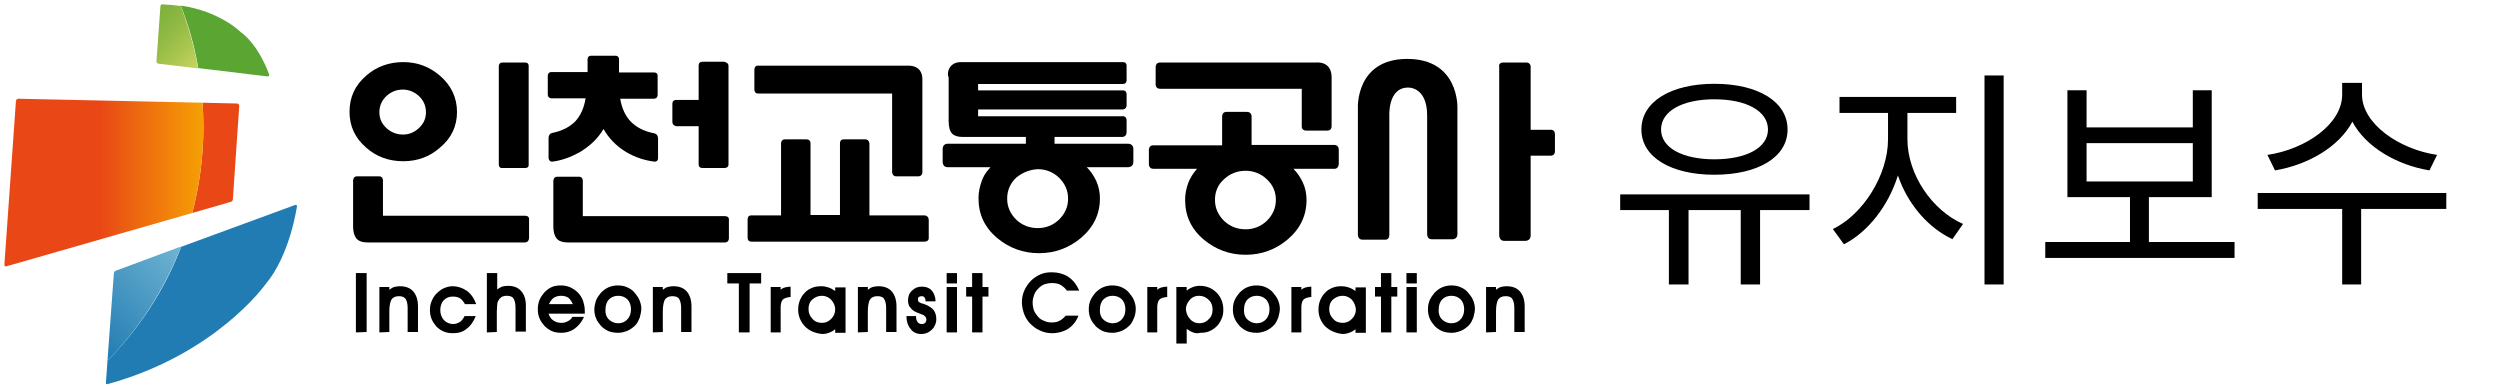
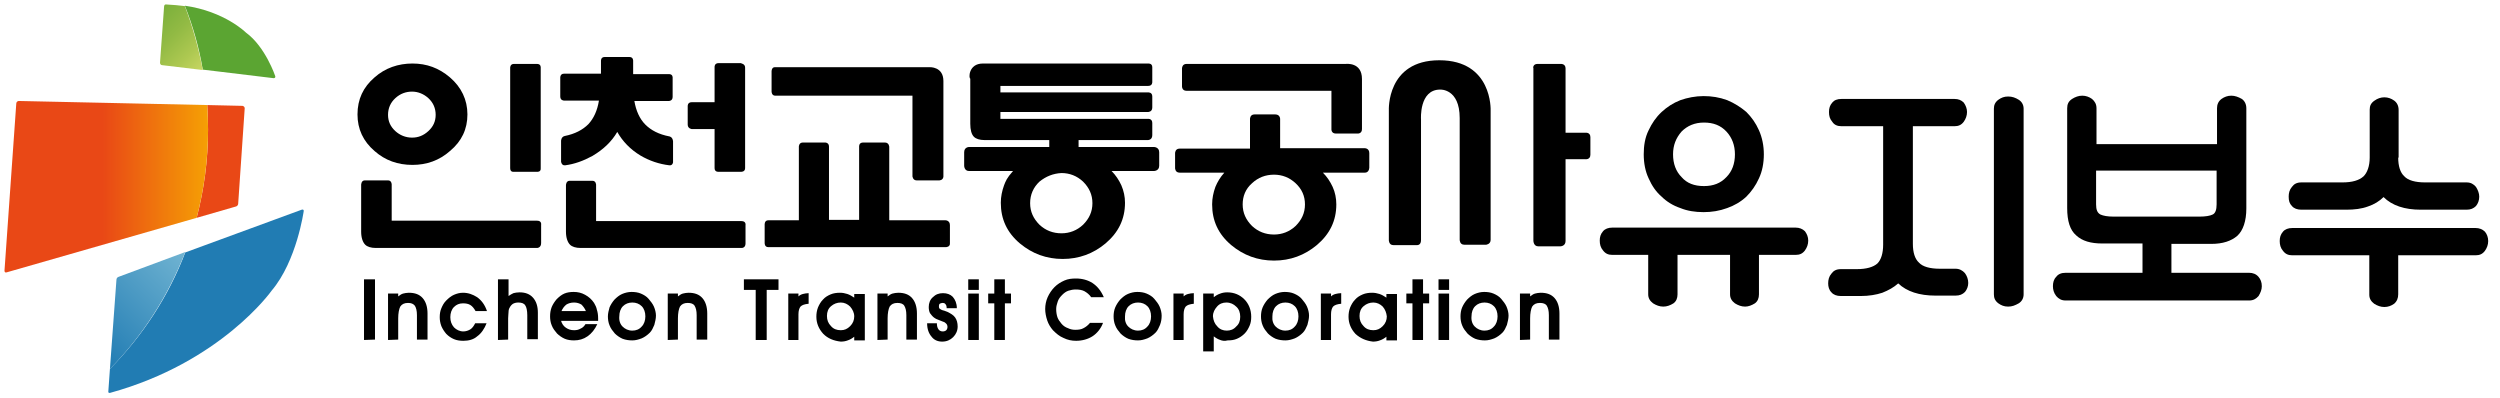
- <svg xmlns="http://www.w3.org/2000/svg" version="1.1" id="레이어_1" x="0px" y="0px" viewBox="0 0 628 97.6" style="enable-background:new 0 0 628 97.6;" xml:space="preserve">
+ <svg xmlns="http://www.w3.org/2000/svg" version="1.1" id="레이어_1" x="0px" y="0px" viewBox="0 0 614 97.6" style="enable-background:new 0 0 614 97.6;" xml:space="preserve">
  <style type="text/css">
	.st0{fill:#E94816;}
	.st1{fill:#217CB3;}
	.st2{fill:#5BA532;}
	.st3{fill:url(#SVGID_1_);}
- 	.st4{fill:url(#SVGID_00000131336863243859322990000011898724307269616024_);}
- 	.st5{fill:url(#SVGID_00000025411718227290568660000006822560334056961174_);}
- 	.st6{font-family:'NanumGothicBold';}
- 	.st7{font-size:58px;}
+ 	.st4{fill:url(#SVGID_00000177462070829372501210000014362400125544369329_);}
+ 	.st5{fill:url(#SVGID_00000125568865975253318220000012439131592353991055_);}
+ 	.st6{enable-background:new    ;}
</style>
  <g>
    <g>
      <g>
        <g>
          <path d="M353.7,22c0,0,4.8-0.3,4.8,7v29.9c0,0,0,1.2,1.1,1.2h5.4c0,0,1.1-0.1,1.1-1.2V27.1c0,0,0.5-12.3-12.6-12.3      c-13,0-12.4,12.3-12.4,12.3V59c0,0,0,1.2,1.1,1.2h5.8c0,0,1,0.1,1-1.2V29.3C349,29.3,348.5,22,353.7,22z" />
-           <path d="M110.5,19c2.8,2.4,4.3,5.5,4.3,9.1s-1.4,6.6-4.3,9c-2.6,2.3-5.7,3.4-9.2,3.4c-3.6,0-6.7-1.1-9.3-3.4      c-2.8-2.4-4.2-5.4-4.2-9c0-3.7,1.4-6.7,4.2-9.1c2.6-2.3,5.8-3.4,9.3-3.4C104.8,15.6,107.8,16.7,110.5,19z M97.1,24.1      c-1.2,1.1-1.8,2.5-1.8,4.1s0.6,2.9,1.8,4c1.1,1,2.5,1.6,4.1,1.6c1.5,0,2.8-0.5,4-1.6c1.2-1.1,1.8-2.4,1.8-4s-0.6-3-1.8-4.1      c-1.1-1-2.5-1.6-4-1.6S98.3,23,97.1,24.1z M131.9,42.2h-5.8c0,0-0.8,0.1-0.8-0.9V16.6c0,0,0-0.9,0.9-0.9h5.7      c1,0,0.9,0.9,0.9,0.9v24.7C132.9,42.3,131.9,42.2,131.9,42.2z M131.9,60.9H92.3c-1.2,0-2.1-0.3-2.6-0.8c-0.6-0.6-1-1.7-1-3.2      V45.4c0,0,0-1.1,0.9-1.1h5.7c0.9,0,0.9,1,0.9,1v8.9h35.7c1.2,0,1,1,1,1v4.5C132.9,60.9,131.9,60.9,131.9,60.9z" />
+           <path d="M110.5,19c2.8,2.4,4.3,5.5,4.3,9.1s-1.4,6.6-4.3,9c-2.6,2.3-5.7,3.4-9.2,3.4c-3.6,0-6.7-1.1-9.3-3.4      c-2.8-2.4-4.2-5.4-4.2-9c0-3.7,1.4-6.7,4.2-9.1c2.6-2.3,5.8-3.4,9.3-3.4C104.8,15.6,107.8,16.7,110.5,19z M97.1,24.1      c-1.2,1.1-1.8,2.5-1.8,4.1s0.6,2.9,1.8,4c1.1,1,2.5,1.6,4.1,1.6c1.5,0,2.8-0.5,4-1.6s1.8-2.4,1.8-4s-0.6-3-1.8-4.1      c-1.1-1-2.5-1.6-4-1.6S98.3,23,97.1,24.1z M131.9,42.2h-5.8c0,0-0.8,0.1-0.8-0.9V16.6c0,0,0-0.9,0.9-0.9h5.7      c1,0,0.9,0.9,0.9,0.9v24.7C132.9,42.3,131.9,42.2,131.9,42.2z M131.9,60.9H92.3c-1.2,0-2.1-0.3-2.6-0.8c-0.6-0.6-1-1.7-1-3.2      V45.4c0,0,0-1.1,0.9-1.1h5.7c0.9,0,0.9,1,0.9,1v8.9h35.7c1.2,0,1,1,1,1v4.5C132.9,60.9,131.9,60.9,131.9,60.9z" />
          <path d="M164.4,40.6c-2.5-0.3-4.9-1.1-7.1-2.4c-2.5-1.5-4.4-3.5-5.7-5.8c-1.4,2.4-3.4,4.3-6.1,5.9c-2.2,1.2-4.4,2-6.7,2.3      c-0.9,0.1-1-0.9-1-0.9v-5.1c0,0,0-1,0.9-1.2c2.5-0.5,4.4-1.5,5.8-2.9c1.3-1.4,2.2-3.3,2.6-5.8h-8.6c0,0-0.9,0-0.9-1V19      c0,0,0-0.9,0.9-0.9h9.1V15c0,0-0.1-1,0.9-1h6.1c1,0,0.9,1,0.9,1v3.2h8.8c1,0,0.9,0.9,0.9,0.9v4.7c0,1-0.9,1-0.9,1h-8.5      c0.4,2.4,1.3,4.4,2.7,5.8s3.3,2.4,5.9,2.9c0,0,0.8,0.1,0.9,1.2v5.2C165.3,39.7,165.3,40.7,164.4,40.6z M183,16.6v24.7      c0,1-1.1,0.9-1.1,0.9h-5.4c0,0-1,0.1-1-0.9v-9.6h-5.6c0,0-1-0.1-1-1.1v-4.5c0,0-0.1-1,1-1h5.6v-8.6c0,0-0.1-1,1-1h5.5      C181.9,15.6,183,15.6,183,16.6z" />
          <path d="M232.3,60.7h-43.6c-1,0-0.9-1.1-0.9-1.1v-4.4c0,0-0.1-1.1,0.9-1.1h7.5V36c0,0,0-1,1-1h5.3c0,0,1.1-0.1,1.1,1v18h7.4V36      c0,0-0.1-1,1-1h5.3c1.1,0,1.1,1.1,1.1,1.1v18h13.8c0,0,1.1,0,1.1,1.2v4.4C233.4,60.7,232.3,60.7,232.3,60.7z M230.7,44.3h-5.6      c-0.9,0-1-1-1-1V23.5h-33.7c-0.9,0-0.9-1-0.9-1v-5c0,0,0-1,0.8-1h38c0,0,3.4-0.2,3.4,3.4v23.5C231.6,44.3,230.7,44.3,230.7,44.3      z" />
          <path d="M241.4,15.6H282c0,0,1-0.1,1,0.9v3.6c0,0,0.1,1-1,1h-36.3v1.6H282c0,0,1-0.1,1,1v2.7c0,1.1-1,1.1-1,1.1h-36.3v1.7h36.1      c0,0,1.2-0.2,1.2,1v3c0,1.3-1.2,1.2-1.2,1.2h-16.6h-0.3v1.7h18.5c0,0,1.3,0,1.3,1.3v3.3c0,1.3-1.3,1.3-1.3,1.3H273      c1,1,1.8,2.2,2.4,3.5c0.6,1.4,0.9,2.8,0.9,4.3c0,4-1.6,7.3-4.8,10c-3,2.5-6.5,3.8-10.5,3.8s-7.5-1.3-10.5-3.8      c-3.2-2.7-4.7-6-4.7-10c0-1.5,0.3-2.9,0.8-4.3c0.4-1,0.6-1.7,2.2-3.5H238c-1.2,0-1.2-1.3-1.2-1.3v-3.3c0-1.3,1.2-1.3,1.2-1.3      h19.7v-1.7h-0.1h-15.8c-1.2,0-2.1-0.3-2.6-0.8c-0.6-0.6-0.9-1.7-0.9-3.2V19.3C237.9,19.3,237.8,15.6,241.4,15.6z M255.3,44.6      c-1.5,1.4-2.3,3.2-2.3,5.3s0.8,3.8,2.3,5.3c1.5,1.4,3.3,2.1,5.4,2.1c2,0,3.8-0.7,5.3-2.1c1.5-1.5,2.3-3.2,2.3-5.3      s-0.8-3.8-2.3-5.3c-1.5-1.4-3.3-2.1-5.3-2.1C258.7,42.6,256.9,43.3,255.3,44.6z" />
          <path d="M334.5,19.4v12.3c0,1.2-1.1,1.1-1.1,1.1h-5.3c-1.2,0-1.1-1.1-1.1-1.1v-9.4h-35.6c-1.2,0-1.1-1.2-1.1-1.2v-4.3      c0,0,0-1.1,1.1-1.1h39.1C330.6,15.7,334.5,15.2,334.5,19.4z" />
          <path d="M377.6,15.7h5.7c0,0,1.2-0.1,1.2,1.1v15.8h5c0,0,1.1-0.1,1.1,1.1V38c0,1.3-1.3,1.1-1.3,1.1h-4.8v20.1      c0,1.3-1.3,1.3-1.3,1.3h-5.4c-1.2,0-1.2-1.4-1.2-1.4V16.7C376.5,16.7,376.5,15.7,377.6,15.7z" />
          <path d="M335.2,42.4h-10.3c1,1,1.8,2.2,2.4,3.5s0.9,2.8,0.9,4.3c0,4-1.6,7.3-4.8,10c-3,2.5-6.5,3.8-10.5,3.8s-7.5-1.3-10.5-3.8      c-3.2-2.7-4.7-6-4.7-10c0-1.5,0.3-2.9,0.8-4.3c0.5-1.2,1.2-2.4,2.2-3.5h-11c-1.1,0-1.1-1.1-1.1-1.1v-3.7c0,0,0-1.1,1.1-1.1H307      v-7.3c0,0,0-1.1,1.1-1.1h5.1c1.2,0,1.2,1.1,1.2,1.1v7.2h20.8c0,0,1.1,0,1.1,1.2v3.6C336.2,42.5,335.2,42.4,335.2,42.4z       M307.5,45c-1.6,1.4-2.3,3.2-2.3,5.2c0,2.1,0.8,3.8,2.3,5.3c1.5,1.4,3.3,2.1,5.4,2.1c2,0,3.8-0.7,5.3-2.1      c1.5-1.5,2.3-3.2,2.3-5.3s-0.8-3.8-2.3-5.2s-3.3-2.1-5.3-2.1C310.8,42.9,309,43.6,307.5,45z" />
          <path d="M182.2,60.9h-39.6c-1.2,0-2.1-0.3-2.6-0.8c-0.6-0.6-1-1.7-1-3.2V45.5c0,0,0-1.1,0.9-1.1h5.6c0.9,0,0.9,1,0.9,1v8.9h35.7      c1.2,0,1,1,1,1v4.5C183.1,60.9,182.2,60.9,182.2,60.9z" />
        </g>
      </g>
    </g>
    <g>
      <path d="M89.4,83.5V68.6h2.7v14.8L89.4,83.5L89.4,83.5z" />
      <path d="M95.3,83.5V72.1h2.5v0.7c0.4-0.3,0.8-0.6,1.2-0.7c0.4-0.1,0.9-0.2,1.4-0.2c1.5,0,2.6,0.4,3.4,1.3s1.2,2.2,1.2,3.8v6.4    h-2.6v-6c0-1.1-0.2-1.8-0.5-2.3c-0.4-0.5-0.9-0.7-1.7-0.7c-0.9,0-1.5,0.3-1.9,0.9c-0.3,0.6-0.5,1.6-0.5,2.9v5.2L95.3,83.5    L95.3,83.5z" />
      <path d="M117.2,82.6c-0.9,0.8-2.1,1.1-3.4,1.1c-0.8,0-1.6-0.1-2.3-0.4c-0.7-0.3-1.3-0.7-1.9-1.3c-0.5-0.6-0.9-1.2-1.2-1.9    c-0.3-0.8-0.4-1.5-0.4-2.2c0-0.8,0.1-1.5,0.4-2.2s0.6-1.3,1.2-1.9s1.2-1.1,1.9-1.4c0.7-0.3,1.4-0.5,2.2-0.5c1.3,0,2.4,0.4,3.5,1.1    c1.1,0.8,1.9,1.9,2.4,3.4h-2.8c-0.4-0.7-0.8-1.2-1.3-1.5s-1.1-0.4-1.8-0.4c-0.9,0-1.6,0.3-2.2,0.9s-0.9,1.5-0.9,2.5    s0.3,1.8,0.9,2.5c0.6,0.6,1.4,1,2.3,1c0.6,0,1.2-0.2,1.7-0.5s0.9-0.9,1.2-1.5h2.8C119,80.7,118.2,81.9,117.2,82.6z" />
      <path d="M122.3,83.5V68.6h2.6v4.1c0.4-0.3,0.8-0.5,1.2-0.7c0.4-0.1,0.9-0.2,1.5-0.2c1.4,0,2.5,0.4,3.3,1.3    c0.8,0.9,1.2,2.1,1.2,3.7v6.5h-2.6v-5.9c0-1.1-0.2-2-0.5-2.4c-0.3-0.5-0.9-0.7-1.7-0.7c-0.5,0-0.9,0.1-1.3,0.3    c-0.3,0.2-0.6,0.5-0.8,0.9c-0.2,0.3-0.3,0.7-0.3,1.1s-0.1,0.9-0.1,1.6v5.2L122.3,83.5L122.3,83.5z" />
      <path d="M137.8,78.8c0.2,0.7,0.6,1.3,1.2,1.7c0.6,0.4,1.2,0.6,2,0.6c0.6,0,1.1-0.1,1.6-0.4c0.5-0.2,0.9-0.6,1.2-1.1h2.9    c-0.6,1.3-1.4,2.3-2.4,3s-2.1,1-3.3,1c-0.8,0-1.6-0.1-2.3-0.4s-1.4-0.8-1.9-1.3c-0.5-0.6-1-1.2-1.3-2c-0.3-0.7-0.4-1.5-0.4-2.2    c0-0.8,0.1-1.5,0.4-2.3c0.3-0.7,0.7-1.3,1.2-1.9c0.6-0.6,1.2-1.1,1.9-1.4s1.5-0.4,2.3-0.4c1,0,1.9,0.2,2.8,0.7    c0.9,0.5,1.6,1.1,2.2,2c0.3,0.5,0.6,1.1,0.7,1.7c0.2,0.6,0.3,1.3,0.3,2.1v0.6L137.8,78.8L137.8,78.8z M139.1,74.8    c-0.5,0.4-0.9,0.9-1.2,1.6h6c-0.3-0.7-0.7-1.2-1.1-1.6c-0.5-0.3-1.1-0.5-1.8-0.5C140.2,74.3,139.6,74.5,139.1,74.8z" />
      <path d="M149.7,75.5c0.3-0.7,0.7-1.3,1.2-1.9c0.6-0.6,1.2-1.1,1.9-1.4s1.5-0.5,2.3-0.5s1.6,0.1,2.3,0.4s1.4,0.7,1.9,1.3    c0.5,0.6,1,1.2,1.3,1.9c0.3,0.7,0.5,1.5,0.5,2.2c0,0.8-0.2,1.5-0.4,2.3c-0.3,0.7-0.6,1.4-1.1,1.9c-0.6,0.6-1.3,1.1-2,1.4    c-0.8,0.3-1.5,0.5-2.3,0.5s-1.6-0.1-2.4-0.4c-0.7-0.3-1.4-0.8-1.9-1.3c-0.5-0.6-1-1.2-1.3-2c-0.3-0.7-0.4-1.5-0.4-2.2    C149.3,77,149.5,76.2,149.7,75.5z M152.9,80.2c0.6,0.6,1.4,1,2.4,1c0.9,0,1.7-0.3,2.3-1c0.6-0.6,0.9-1.5,0.9-2.5s-0.3-1.9-0.9-2.5    c-0.6-0.6-1.4-0.9-2.3-0.9c-0.9,0-1.7,0.3-2.3,0.9s-0.9,1.5-0.9,2.5C152,78.7,152.3,79.6,152.9,80.2z" />
      <path d="M164,83.5V72.1h2.5v0.7c0.4-0.3,0.8-0.6,1.2-0.7s0.9-0.2,1.4-0.2c1.5,0,2.6,0.4,3.4,1.3c0.8,0.9,1.2,2.2,1.2,3.8v6.4h-2.6    v-6c0-1.1-0.2-1.8-0.5-2.3s-0.9-0.7-1.7-0.7c-0.9,0-1.5,0.3-1.9,0.9c-0.3,0.6-0.5,1.6-0.5,2.9v5.2L164,83.5L164,83.5z" />
      <path d="M185.6,83.5V71.2h-2.9v-2.6h8.5v2.6h-2.9v12.3H185.6z" />
      <path d="M193.6,83.5V72.1h2.5v0.7c0.3-0.3,0.7-0.5,1.1-0.6c0.4-0.1,0.9-0.2,1.4-0.2v2.6c-1,0.1-1.6,0.3-2,0.7    c-0.3,0.4-0.5,1-0.5,1.9v6.3H193.6z" />
      <path d="M202.2,82c-1.1-1.2-1.7-2.6-1.7-4.2c0-0.8,0.1-1.5,0.4-2.3c0.3-0.7,0.7-1.4,1.2-1.9c0.5-0.6,1.2-1,1.9-1.3    s1.5-0.4,2.3-0.4c0.6,0,1.2,0.1,1.8,0.3c0.6,0.2,1.1,0.5,1.7,0.9v-0.9h2.6v11.4h-2.6v-0.9c-0.5,0.4-1,0.7-1.6,0.9    c-0.5,0.2-1.1,0.3-1.7,0.3C204.7,83.7,203.3,83.1,202.2,82z M208.8,75.3c-0.6-0.6-1.4-1-2.3-1c-0.9,0-1.7,0.3-2.4,0.9    s-1,1.4-1,2.4s0.3,1.8,1,2.5c0.6,0.7,1.4,1,2.4,1c0.9,0,1.6-0.3,2.3-1s1-1.5,1-2.4S209.4,76,208.8,75.3z" />
      <path d="M215.5,83.5V72.1h2.5v0.7c0.4-0.3,0.8-0.6,1.2-0.7s0.9-0.2,1.4-0.2c1.5,0,2.6,0.4,3.4,1.3c0.8,0.9,1.2,2.2,1.2,3.8v6.4    h-2.6v-6c0-1.1-0.2-1.8-0.5-2.3s-0.9-0.7-1.7-0.7c-0.9,0-1.5,0.3-1.9,0.9c-0.3,0.6-0.5,1.6-0.5,2.9v5.2L215.5,83.5L215.5,83.5z" />
      <path d="M230.1,79.4c0,0.6,0.1,1.1,0.4,1.5c0.2,0.3,0.6,0.5,1,0.5s0.7-0.1,0.9-0.3c0.2-0.2,0.3-0.5,0.3-0.8s-0.1-0.6-0.3-0.8    c-0.2-0.2-0.4-0.4-0.8-0.5l-0.5-0.2c-0.5-0.2-0.8-0.3-1-0.4c-0.3-0.1-0.5-0.3-0.7-0.4c-0.4-0.3-0.7-0.7-1-1.1    c-0.2-0.4-0.3-0.9-0.3-1.5c0-0.9,0.3-1.8,1-2.4c0.7-0.7,1.5-1,2.5-1s1.8,0.3,2.4,0.9c0.6,0.7,1,1.6,1,2.8h-2.5    c0-0.5-0.1-0.8-0.3-1c-0.1-0.2-0.4-0.3-0.7-0.3s-0.5,0.1-0.7,0.2c-0.2,0.2-0.2,0.4-0.2,0.7c0,0.3,0.1,0.5,0.3,0.6    c0.1,0.1,0.5,0.3,1,0.4l0.8,0.3c0.8,0.4,1.5,0.8,1.9,1.4s0.6,1.3,0.6,2.2c0,1-0.4,1.9-1.1,2.6c-0.7,0.7-1.6,1.1-2.7,1.1    c-1.1,0-2-0.4-2.6-1.2c-0.7-0.8-1.1-1.9-1.1-3.3L230.1,79.4L230.1,79.4z" />
      <path d="M237.8,71.2v-2.6h2.6v2.6H237.8z M237.8,72.1h2.6v11.4h-2.6V72.1z" />
      <path d="M244.2,74.5h-1.5v-2.4h1.5v-3.5h2.6v3.5h1.5v2.4h-1.5v9h-2.6V74.5z" />
      <path d="M268.3,82.6c-1.1,0.7-2.5,1.1-4,1.1c-1.1,0-2.1-0.2-3.1-0.7c-1-0.4-1.8-1.1-2.6-1.9c-0.6-0.7-1.1-1.5-1.4-2.4    s-0.5-1.9-0.5-2.8c0-1,0.2-2,0.6-2.9s1-1.8,1.7-2.5s1.5-1.2,2.4-1.6s1.8-0.5,2.9-0.5c1.5,0,2.9,0.4,4,1.1c1.2,0.8,2.1,1.9,2.8,3.5    H268c-0.5-0.7-1-1.1-1.7-1.5c-0.6-0.3-1.3-0.4-2.1-0.4c-0.6,0-1.2,0.1-1.8,0.3c-0.6,0.2-1.1,0.6-1.5,1c-0.5,0.5-0.9,1-1.1,1.6    s-0.4,1.2-0.4,1.9c0,0.7,0.1,1.4,0.3,2c0.2,0.6,0.6,1.1,1,1.6s1,0.9,1.6,1.1c0.6,0.3,1.2,0.4,1.8,0.4c0.8,0,1.5-0.1,2-0.4    c0.6-0.3,1.1-0.7,1.6-1.3h3.2C270.4,80.7,269.4,81.9,268.3,82.6z" />
      <path d="M273.9,75.5c0.3-0.7,0.7-1.3,1.2-1.9c0.6-0.6,1.2-1.1,1.9-1.4c0.7-0.3,1.5-0.5,2.3-0.5s1.6,0.1,2.3,0.4    c0.7,0.3,1.4,0.7,1.9,1.3c0.5,0.6,1,1.2,1.3,1.9c0.3,0.7,0.5,1.5,0.5,2.2c0,0.8-0.1,1.5-0.4,2.3c-0.3,0.7-0.6,1.4-1.1,1.9    c-0.6,0.6-1.3,1.1-2,1.4c-0.8,0.3-1.5,0.5-2.3,0.5s-1.6-0.1-2.4-0.4c-0.7-0.3-1.4-0.8-1.9-1.3c-0.5-0.6-1-1.2-1.3-2    c-0.3-0.7-0.4-1.5-0.4-2.2C273.5,77,273.6,76.2,273.9,75.5z M277.1,80.2c0.6,0.6,1.4,1,2.4,1c0.9,0,1.7-0.3,2.3-1    c0.6-0.6,0.9-1.5,0.9-2.5s-0.3-1.9-0.9-2.5s-1.4-0.9-2.3-0.9s-1.7,0.3-2.3,0.9c-0.6,0.6-0.9,1.5-0.9,2.5    C276.2,78.7,276.5,79.6,277.1,80.2z" />
      <path d="M288.2,83.5V72.1h2.5v0.7c0.3-0.3,0.7-0.5,1.1-0.6s0.9-0.2,1.4-0.2v2.6c-1,0.1-1.6,0.3-2,0.7c-0.3,0.4-0.5,1-0.5,1.9v6.3    H288.2z" />
      <path d="M299.7,83.5c-0.6-0.2-1.1-0.5-1.6-0.9v3.7h-2.6V72.1h2.6V73c0.5-0.4,1-0.7,1.6-0.9c0.5-0.2,1.1-0.3,1.7-0.3    c1.7,0,3.1,0.6,4.2,1.7s1.7,2.6,1.7,4.3c0,0.8-0.1,1.5-0.4,2.2s-0.7,1.4-1.2,1.9c-0.6,0.6-1.2,1-1.9,1.3c-0.7,0.3-1.4,0.4-2.3,0.4    C300.8,83.8,300.2,83.7,299.7,83.5z M299,80.2c0.6,0.7,1.4,1,2.3,1s1.7-0.3,2.3-1c0.7-0.6,1-1.4,1-2.4s-0.3-1.9-1-2.5    c-0.6-0.6-1.4-1-2.4-1c-0.9,0-1.7,0.3-2.3,1c-0.6,0.7-1,1.4-1,2.4C298,78.7,298.3,79.5,299,80.2z" />
      <path d="M310.1,75.5c0.3-0.7,0.7-1.3,1.2-1.9c0.6-0.6,1.2-1.1,1.9-1.4c0.7-0.3,1.5-0.5,2.3-0.5s1.6,0.1,2.3,0.4    c0.7,0.3,1.4,0.7,1.9,1.3c0.5,0.6,1,1.2,1.3,1.9c0.3,0.7,0.5,1.5,0.5,2.2c0,0.8-0.2,1.5-0.4,2.3c-0.3,0.7-0.6,1.4-1.1,1.9    c-0.6,0.6-1.3,1.1-2,1.4c-0.8,0.3-1.5,0.5-2.3,0.5s-1.6-0.1-2.4-0.4c-0.7-0.3-1.4-0.8-1.9-1.3c-0.5-0.6-1-1.2-1.3-2    c-0.3-0.7-0.4-1.5-0.4-2.2C309.7,77,309.8,76.2,310.1,75.5z M313.3,80.2c0.6,0.6,1.4,1,2.4,1c0.9,0,1.7-0.3,2.3-1    c0.6-0.6,0.9-1.5,0.9-2.5s-0.3-1.9-0.9-2.5s-1.4-0.9-2.3-0.9s-1.7,0.3-2.3,0.9c-0.6,0.6-0.9,1.5-0.9,2.5    C312.4,78.7,312.7,79.6,313.3,80.2z" />
      <path d="M324.4,83.5V72.1h2.5v0.7c0.3-0.3,0.7-0.5,1.1-0.6s0.9-0.2,1.4-0.2v2.6c-1,0.1-1.6,0.3-2,0.7c-0.3,0.4-0.5,1-0.5,1.9v6.3    H324.4z" />
      <path d="M332.9,82c-1.1-1.2-1.7-2.6-1.7-4.2c0-0.8,0.1-1.5,0.4-2.3c0.3-0.7,0.7-1.4,1.2-1.9c0.5-0.6,1.2-1,1.9-1.3    c0.7-0.3,1.5-0.4,2.3-0.4c0.6,0,1.2,0.1,1.8,0.3c0.6,0.2,1.1,0.5,1.7,0.9v-0.9h2.6v11.4h-2.6v-0.9c-0.5,0.4-1,0.7-1.6,0.9    c-0.5,0.2-1.1,0.3-1.7,0.3C335.5,83.7,334.1,83.1,332.9,82z M339.6,75.3c-0.6-0.6-1.4-1-2.3-1s-1.7,0.3-2.4,0.9    c-0.7,0.6-1,1.4-1,2.4s0.3,1.8,1,2.5c0.6,0.7,1.4,1,2.4,1c0.9,0,1.6-0.3,2.3-1c0.7-0.7,1-1.5,1-2.4    C340.5,76.8,340.2,76,339.6,75.3z" />
      <path d="M346.9,74.5h-1.5v-2.4h1.5v-3.5h2.6v3.5h1.5v2.4h-1.5v9h-2.6V74.5z" />
      <path d="M353.3,71.2v-2.6h2.6v2.6H353.3z M353.3,72.1h2.6v11.4h-2.6V72.1z" />
      <path d="M359.1,75.5c0.3-0.7,0.7-1.3,1.2-1.9c0.6-0.6,1.2-1.1,1.9-1.4c0.7-0.3,1.5-0.5,2.3-0.5s1.6,0.1,2.3,0.4    c0.7,0.3,1.4,0.7,1.9,1.3c0.5,0.6,1,1.2,1.3,1.9c0.3,0.7,0.5,1.5,0.5,2.2c0,0.8-0.2,1.5-0.4,2.3c-0.3,0.7-0.6,1.4-1.1,1.9    c-0.6,0.6-1.3,1.1-2,1.4c-0.8,0.3-1.5,0.5-2.3,0.5s-1.6-0.1-2.4-0.4c-0.7-0.3-1.4-0.8-1.9-1.3c-0.5-0.6-1-1.2-1.3-2    c-0.3-0.7-0.4-1.5-0.4-2.2C358.7,77,358.8,76.2,359.1,75.5z M362.2,80.2c0.6,0.6,1.4,1,2.4,1c0.9,0,1.7-0.3,2.3-1    c0.6-0.6,0.9-1.5,0.9-2.5s-0.3-1.9-0.9-2.5s-1.4-0.9-2.3-0.9s-1.7,0.3-2.3,0.9c-0.6,0.6-0.9,1.5-0.9,2.5    C361.3,78.7,361.6,79.6,362.2,80.2z" />
      <path d="M373.3,83.5V72.1h2.5v0.7c0.4-0.3,0.8-0.6,1.2-0.7c0.4-0.1,0.9-0.2,1.4-0.2c1.5,0,2.6,0.4,3.4,1.3s1.2,2.2,1.2,3.8v6.4    h-2.6v-6c0-1.1-0.2-1.8-0.5-2.3s-0.9-0.7-1.7-0.7c-0.9,0-1.5,0.3-1.9,0.9c-0.3,0.6-0.5,1.6-0.5,2.9v5.2L373.3,83.5L373.3,83.5z" />
    </g>
    <g>
      <g>
        <g>
          <path class="st0" d="M48.3,53.5l9.7-2.8c0.3-0.1,0.5-0.4,0.5-0.7l1.6-23.4c0-0.3-0.2-0.5-0.5-0.6l-8.7-0.2c0.1,2,0.2,4,0.2,6      C51.1,39.4,50.1,46.6,48.3,53.5z" />
          <path class="st1" d="M74.1,51.5L45.5,62C41.4,72.8,35,82.5,27,90.6l-0.4,5.6c0,0.3,0.2,0.3,0.4,0.3C54.3,89,66.7,71.4,66.7,71.4      c6.2-7.3,7.9-19.6,7.9-19.6C74.6,51.5,74.4,51.4,74.1,51.5z" />
          <path class="st2" d="M67.2,19.2c0.3,0,0.5-0.2,0.4-0.5c0,0-2.4-7.2-7.2-10.7c0,0-5.2-5.2-15-6.6c2,5,3.5,10.3,4.4,15.7      L67.2,19.2z" />
-           <linearGradient id="SVGID_1_" gradientUnits="userSpaceOnUse" x1="57.272" y1="2457.863" x2="25.178" y2="2457.863" gradientTransform="matrix(1 0 0 1 0 -2412)">
+           <linearGradient id="SVGID_1_" gradientUnits="userSpaceOnUse" x1="57.272" y1="-2359.353" x2="25.178" y2="-2359.353" gradientTransform="matrix(1 0 0 -1 0 -2313.49)">
            <stop offset="0" style="stop-color:#F8B500" />
            <stop offset="1" style="stop-color:#E94816" />
          </linearGradient>
          <path class="st3" d="M4,25.4L1.1,66.5c0,0.3,0.2,0.5,0.5,0.4l46.7-13.4c1.8-6.9,2.8-14.2,2.8-21.7c0-2-0.1-4-0.2-6l-46.3-1      C4.3,24.8,4,25.1,4,25.4z" />
-           <linearGradient id="SVGID_00000074424754253788409470000012126350735870326431_" gradientUnits="userSpaceOnUse" x1="45.449" y1="2473.849" x2="21.849" y2="2497.449" gradientTransform="matrix(1 0 0 1 0 -2412)">
+           <linearGradient id="SVGID_00000137132527082661188370000010142631310377737872_" gradientUnits="userSpaceOnUse" x1="45.449" y1="-2375.339" x2="21.849" y2="-2398.939" gradientTransform="matrix(1 0 0 -1 0 -2313.49)">
            <stop offset="0" style="stop-color:#71B4D2" />
            <stop offset="1" style="stop-color:#217CB3" />
          </linearGradient>
-           <path style="fill:url(#SVGID_00000074424754253788409470000012126350735870326431_);" d="M29.1,68c-0.3,0.1-0.5,0.4-0.5,0.7      L27,90.6c8-8.1,14.3-17.9,18.5-28.7L29.1,68z" />
-           <linearGradient id="SVGID_00000108301075371163565070000006787928967768995460_" gradientUnits="userSpaceOnUse" x1="55.712" y1="2433.953" x2="15.219" y2="2393.46" gradientTransform="matrix(1 0 0 1 0 -2412)">
+           <path style="fill:url(#SVGID_00000137132527082661188370000010142631310377737872_);" d="M29.1,68c-0.3,0.1-0.5,0.4-0.5,0.7      L27,90.6c8-8.1,14.3-17.9,18.5-28.7L29.1,68z" />
+           <linearGradient id="SVGID_00000108999727907599777550000015441421975714181562_" gradientUnits="userSpaceOnUse" x1="55.712" y1="-2335.443" x2="15.219" y2="-2294.95" gradientTransform="matrix(1 0 0 -1 0 -2313.49)">
            <stop offset="0" style="stop-color:#F7F28A" />
            <stop offset="2.844983e-02" style="stop-color:#ECEB80" />
            <stop offset="0.12" style="stop-color:#CBD865" />
            <stop offset="0.22" style="stop-color:#ADC851" />
            <stop offset="0.326" style="stop-color:#92BA44" />
            <stop offset="0.443" style="stop-color:#7BB03B" />
            <stop offset="0.575" style="stop-color:#6AAA35" />
            <stop offset="0.734" style="stop-color:#5FA633" />
            <stop offset="1" style="stop-color:#5BA532" />
          </linearGradient>
-           <path style="fill:url(#SVGID_00000108301075371163565070000006787928967768995460_);" d="M40.3,1.6l-1,13.8      c0,0.3,0.2,0.6,0.5,0.6l10,1.2c-1-5.4-2.5-10.7-4.4-15.7c-1.4-0.2-2.9-0.3-4.5-0.4C40.5,1,40.3,1.3,40.3,1.6z" />
+           <path style="fill:url(#SVGID_00000108999727907599777550000015441421975714181562_);" d="M40.3,1.6l-1,13.8      c0,0.3,0.2,0.6,0.5,0.6l10,1.2c-1-5.4-2.5-10.7-4.4-15.7c-1.4-0.2-2.9-0.3-4.5-0.4C40.5,1,40.3,1.3,40.3,1.6z" />
        </g>
      </g>
    </g>
  </g>
-   <text transform="matrix(1 0 0 1 404.1465 66.9258)" class="st6 st7">유지보수</text>
+   <g class="st6">
+     <path d="M437.3,264.8v14.1c0,1.1-0.3,2-1,2.6c-0.8,0.6-1.6,0.9-2.6,0.9c-1,0-1.9-0.3-2.6-0.9c-0.7-0.6-1-1.5-1-2.6v-14.1h-10.9   v14.1c0,1.1-0.3,2-1,2.6c-0.8,0.6-1.6,0.9-2.6,0.9c-1,0-1.9-0.3-2.6-0.9c-0.7-0.6-1-1.5-1-2.6v-14.1h-9.5c-1,0-1.7-0.2-2.2-0.8   c-0.6-0.5-0.8-1.2-0.8-2.1c0-0.8,0.2-1.5,0.8-2.1c0.5-0.6,1.2-0.9,2.2-0.9h44.1c0.9,0,1.6,0.3,2.2,0.9c0.5,0.6,0.8,1.3,0.8,2.1   c0,0.9-0.3,1.6-0.8,2.1c-0.6,0.6-1.3,0.8-2.2,0.8H437.3z M443.9,242.3c0,3.7-1.7,6.7-4.9,8.9c-3.3,2.2-8.1,3.3-14.4,3.3   s-11.1-1.1-14.4-3.3c-3.4-2.1-5-5.1-5-8.9c0-3.7,1.6-6.7,5-8.9c3.3-2.1,8.1-3.2,14.4-3.2s11.1,1.1,14.4,3.3   C442.2,235.7,443.9,238.6,443.9,242.3z M424.6,235.8c-4,0-7,0.6-9,1.7c-2.1,1.2-3.1,2.8-3.1,4.8s1,3.5,3.1,4.7c2,1.2,5,1.8,9,1.8   c3.9,0,7-0.6,9-1.8c2-1.2,3.1-2.7,3.1-4.7s-1-3.5-3.1-4.8C431.6,236.4,428.6,235.8,424.6,235.8z" />
+     <path d="M474.7,239.7v3.1c0,4.4,0.9,8.3,2.8,11.8c1.8,3.5,4.5,6.6,7.9,9.2c0.2,0.2,0.5,0.5,0.9,0.7c0.3,0.3,0.6,0.7,0.8,1   c0.2,0.5,0.3,0.9,0.3,1.3c0,0.5-0.2,1-0.6,1.6c-0.6,0.7-1.1,1.1-1.6,1.2c-0.6,0.2-1.1,0.2-1.6,0.1c-0.5-0.1-1-0.2-1.3-0.5   c-0.4-0.2-0.7-0.4-0.9-0.6c-2.1-1.6-4.1-3.5-5.8-5.7c-1.8-2.1-3.3-4.5-4.5-6.9c-1.4,2.7-3,5.1-5,7.4c-2,2.4-4.1,4.4-6.3,6.1   c-0.2,0.2-0.5,0.3-0.9,0.5c-0.4,0.2-0.8,0.3-1.3,0.3c-0.5,0.1-1,0-1.5-0.2c-0.5-0.1-1-0.5-1.3-1.2c-0.3-0.5-0.6-1-0.6-1.5   c-0.1-0.5,0-0.9,0.2-1.2c0.1-0.3,0.3-0.6,0.6-0.9c0.2-0.2,0.3-0.5,0.6-0.6c3.7-2.7,6.6-6,8.8-9.8c2.1-3.8,3.1-7.8,3.1-12.2v-3.1   h-8.3c-1,0-1.7-0.2-2.2-0.8c-0.6-0.5-0.8-1.2-0.8-2.1c0-0.8,0.2-1.5,0.8-2.1c0.5-0.6,1.2-0.9,2.2-0.9H483c0.9,0,1.6,0.3,2.2,0.9   c0.5,0.6,0.8,1.3,0.8,2.1c0,0.9-0.3,1.6-0.8,2.1c-0.6,0.6-1.3,0.8-2.2,0.8H474.7z M500.3,278.6c0,1.1-0.3,2-1,2.6   c-0.8,0.6-1.6,0.9-2.6,0.9c-1,0-1.9-0.3-2.5-0.9c-0.7-0.6-1-1.5-1-2.6V232c0-1.1,0.3-2,1-2.7c0.6-0.6,1.5-0.9,2.5-0.9   c0.9,0,1.8,0.3,2.6,0.9c0.7,0.7,1,1.6,1,2.7V278.6z" />
+     <path d="M551.9,250c0,2.1-0.3,3.8-1,5.1c-0.7,1.4-1.7,2.6-3,3.4c-1.3,0.9-2.8,1.6-4.6,2c-1.9,0.5-3.8,0.8-6,0.9v8.1h18.3   c0.9,0,1.6,0.3,2.2,0.9c0.5,0.6,0.8,1.3,0.8,2.1c0,0.9-0.3,1.6-0.8,2.1c-0.6,0.5-1.3,0.8-2.2,0.8h-44.1c-1,0-1.7-0.3-2.2-0.8   c-0.6-0.6-0.8-1.3-0.8-2.1c0-0.8,0.2-1.5,0.8-2.1c0.5-0.6,1.2-0.9,2.2-0.9h18.6v-8.1c-2.2-0.1-4.2-0.4-6-0.9c-1.9-0.4-3.4-1-4.6-2   c-1.3-0.8-2.3-2-3-3.4c-0.7-1.3-1-3-1-5.1v-14.5c0-1.1,0.3-2,1-2.7c0.7-0.6,1.5-0.9,2.6-0.9c0.9,0,1.8,0.3,2.6,0.9   c0.7,0.7,1,1.6,1,2.7v5.3h22v-5.3c0-1.1,0.3-2,1-2.7c0.7-0.6,1.5-0.9,2.6-0.9c0.9,0,1.8,0.3,2.6,0.9c0.7,0.7,1,1.6,1,2.7V250z    M533.6,255.6c1.7,0,3.4-0.1,4.8-0.2c1.3-0.1,2.5-0.3,3.4-0.7c0.9-0.3,1.6-1,2.1-1.8c0.5-0.8,0.7-1.9,0.7-3.3v-3.1h-22v3.1   c0,1.5,0.2,2.6,0.8,3.3c0.5,0.8,1.2,1.5,2.1,1.8c0.9,0.4,2.1,0.6,3.5,0.7C530.3,255.6,531.9,255.6,533.6,255.6z" />
+     <path d="M591.6,264.8v14.1c0,1.1-0.3,2-1,2.6c-0.8,0.6-1.6,0.9-2.6,0.9c-1,0-1.9-0.3-2.6-0.9c-0.7-0.6-1-1.5-1-2.6v-14.1H566   c-1,0-1.7-0.2-2.2-0.8c-0.6-0.5-0.8-1.2-0.8-2.1c0-0.8,0.2-1.5,0.8-2.1c0.5-0.6,1.2-0.9,2.2-0.9h44.1c0.9,0,1.6,0.3,2.2,0.9   c0.5,0.6,0.8,1.3,0.8,2.1c0,0.9-0.3,1.6-0.8,2.1c-0.6,0.6-1.3,0.8-2.2,0.8H591.6z M608.9,251.8c-0.2,0.8-0.5,1.3-0.9,1.6   c-0.5,0.3-1,0.5-1.5,0.6c-0.5,0.1-1,0.2-1.4,0.1c-0.5-0.1-0.9-0.1-1.1-0.2c-3.4-1-6.5-2.4-9.2-4.2c-2.8-1.7-5-3.9-6.6-6.6   c-1.6,2.6-3.8,4.7-6.4,6.4c-2.7,1.8-5.7,3.2-9,4.2c-0.3,0.1-0.7,0.2-1.2,0.3c-0.5,0.1-1,0.2-1.5,0.1c-0.6,0-1-0.2-1.5-0.6   c-0.5-0.3-0.8-0.8-1-1.6c-0.2-0.6-0.2-1,0-1.5c0.1-0.4,0.3-0.8,0.7-1.1c0.3-0.2,0.6-0.5,1-0.7c0.3-0.1,0.6-0.2,0.9-0.3   c2-0.6,3.8-1.3,5.6-2.2c1.7-0.9,3.2-1.9,4.6-3.1c1.3-1.2,2.3-2.5,3.1-4c0.7-1.5,1.1-3.1,1.1-4.8c0-1.1,0.3-2,1.1-2.7   c0.7-0.6,1.5-0.9,2.6-0.9c1,0,1.9,0.3,2.6,0.9c0.7,0.7,1,1.6,1,2.7c0,1.7,0.3,3.4,1.2,4.8c0.7,1.5,1.7,2.8,3,3.9   c1.3,1.2,2.8,2.3,4.5,3.1c1.7,0.9,3.5,1.7,5.5,2.3c0.2,0.1,0.6,0.2,1,0.3c0.3,0.2,0.8,0.5,1.1,0.7c0.3,0.3,0.5,0.7,0.8,1.1   C609,250.7,609,251.3,608.9,251.8z" />
+   </g>
+   <text transform="matrix(1 0 0 1 406.2344 -99.4321)" style="font-family:'icOTSunflowerR-KSCpc-EUC-H'; font-size:58px;">유지보수</text>
+   <g class="st6">
+     <path d="M432,62.6v9.7c0,0.9-0.3,1.7-1,2.2c-0.8,0.5-1.6,0.8-2.4,0.8c-0.9,0-1.7-0.3-2.5-0.8c-0.8-0.6-1.2-1.3-1.2-2.2v-9.7h-12.9   v9.7c0,0.9-0.3,1.7-1,2.2c-0.8,0.5-1.6,0.8-2.5,0.8s-1.7-0.3-2.5-0.8c-0.8-0.6-1.2-1.3-1.2-2.2v-9.7h-8.8c-1,0-1.7-0.3-2.3-1.1   c-0.6-0.7-0.8-1.5-0.8-2.4c0-0.9,0.2-1.6,0.8-2.3c0.5-0.6,1.3-0.9,2.3-0.9H441c0.9,0,1.7,0.3,2.3,0.9c0.5,0.7,0.8,1.4,0.8,2.3   c0,0.9-0.3,1.7-0.8,2.4c-0.6,0.8-1.3,1.1-2.3,1.1H432z M403.7,37.9c0-2.1,0.3-4.1,1.2-5.9c0.8-1.7,1.8-3.2,3.2-4.5   c1.3-1.2,2.8-2.2,4.6-2.9c1.7-0.6,3.7-1,5.7-1c2,0,3.9,0.3,5.8,1c1.7,0.7,3.3,1.7,4.7,2.9c1.3,1.3,2.3,2.7,3.1,4.5   c0.8,1.8,1.2,3.8,1.2,5.9c0,2.2-0.4,4.2-1.2,5.9c-0.8,1.8-1.9,3.3-3.1,4.5c-1.4,1.3-3,2.2-4.7,2.8c-1.9,0.7-3.8,1-5.8,1   c-2.1,0-4-0.3-5.7-1c-1.8-0.6-3.4-1.6-4.6-2.8c-1.4-1.2-2.4-2.7-3.2-4.5C404.1,42.1,403.7,40.1,403.7,37.9z M410.9,37.9   c0,2.3,0.7,4.2,2.1,5.6c1.3,1.5,3.1,2.2,5.5,2.2c2.3,0,4.1-0.7,5.5-2.2c1.4-1.4,2.1-3.3,2.1-5.6c0-2.2-0.7-4.1-2.1-5.6   c-1.4-1.5-3.2-2.2-5.5-2.2c-2.3,0-4.1,0.8-5.5,2.2C411.6,33.9,410.9,35.7,410.9,37.9z" />
+     <path d="M469.8,31v28.9c0,2.1,0.5,3.7,1.5,4.6c0.9,1,2.7,1.5,5.1,1.5h3.9c0.9,0,1.7,0.4,2.3,1.1c0.5,0.7,0.8,1.5,0.8,2.4   c0,0.8-0.3,1.6-0.8,2.2c-0.6,0.6-1.3,0.9-2.3,0.9h-5c-3.9,0-7-1-9.1-3c-1.1,1-2.4,1.7-3.9,2.3c-1.5,0.5-3.3,0.8-5.3,0.8h-4.9   c-1,0-1.8-0.3-2.3-0.9c-0.6-0.6-0.8-1.4-0.8-2.2c0-0.9,0.2-1.7,0.8-2.4c0.5-0.7,1.2-1.1,2.3-1.1h3.9c2.4,0,4.1-0.5,5.1-1.4   c0.9-0.9,1.4-2.5,1.4-4.6V31h-10.2c-1,0-1.8-0.3-2.3-1.1c-0.6-0.7-0.8-1.4-0.8-2.4c0-0.9,0.2-1.6,0.8-2.3c0.5-0.6,1.2-0.9,2.3-0.9   h27.7c1,0,1.7,0.3,2.3,0.9c0.5,0.7,0.8,1.5,0.8,2.3c0,0.9-0.3,1.7-0.8,2.4c-0.6,0.8-1.3,1.1-2.3,1.1H469.8z M497,26.7   c0-0.9-0.4-1.7-1.2-2.2c-0.8-0.5-1.6-0.8-2.6-0.8s-1.7,0.3-2.4,0.8c-0.8,0.6-1.1,1.3-1.1,2.2v45.6c0,0.9,0.3,1.6,1.1,2.2   c0.7,0.5,1.4,0.8,2.4,0.8s1.7-0.3,2.6-0.8c0.8-0.5,1.2-1.3,1.2-2.2V26.7z" />
+     <path d="M551.7,51.2c0,3.1-0.8,5.4-2.2,6.7c-1.5,1.3-3.6,2-6.4,2h-9.8V67h19.1c0.9,0,1.7,0.3,2.3,1c0.5,0.6,0.8,1.3,0.8,2.3   c0,0.8-0.3,1.6-0.8,2.4c-0.6,0.7-1.3,1.1-2.3,1.1h-45.1c-1,0-1.7-0.4-2.3-1.1c-0.6-0.8-0.8-1.6-0.8-2.4c0-0.9,0.2-1.7,0.8-2.3   c0.5-0.7,1.3-1,2.3-1h18.9v-7.2h-9.9c-2.8,0-4.9-0.6-6.4-2c-1.5-1.3-2.2-3.5-2.2-6.7V26.6c0-1,0.3-1.7,1.2-2.3   c0.8-0.5,1.6-0.8,2.5-0.8c0.9,0,1.7,0.3,2.4,0.8c0.7,0.6,1.1,1.3,1.1,2.3v8.8h29.6v-8.8c0-0.9,0.3-1.7,1.1-2.3   c0.7-0.5,1.5-0.8,2.4-0.8s1.7,0.3,2.6,0.8c0.7,0.5,1.1,1.3,1.1,2.3V51.2z M540.2,53.2c1.5,0,2.6-0.2,3.2-0.5c0.7-0.3,1-1.2,1-2.5   v-8.3h-29.6v8.3c0,1.3,0.3,2.1,1.1,2.5c0.7,0.3,1.7,0.5,3.2,0.5H540.2z" />
+     <path d="M589,62.6v9.7c0,0.9-0.3,1.7-1,2.3c-0.7,0.5-1.5,0.8-2.4,0.8s-1.7-0.3-2.5-0.8c-0.8-0.6-1.2-1.3-1.2-2.2v-9.7h-18.9   c-1,0-1.7-0.3-2.3-1.1c-0.6-0.7-0.8-1.5-0.8-2.4c0-0.9,0.2-1.6,0.8-2.3c0.5-0.6,1.3-0.9,2.3-0.9H608c0.9,0,1.7,0.3,2.3,0.9   c0.5,0.6,0.8,1.4,0.8,2.3c0,0.9-0.3,1.7-0.8,2.4c-0.6,0.8-1.3,1.1-2.3,1.1H589z M589,38.7c0,2.1,0.5,3.7,1.5,4.6   c0.9,1,2.7,1.5,5.1,1.5h10.2c1,0,1.7,0.4,2.3,1.1c0.5,0.8,0.8,1.6,0.8,2.4c0,0.9-0.3,1.7-0.8,2.3c-0.6,0.6-1.3,0.9-2.3,0.9h-11.3   c-3.9,0-7-1-9.1-3.1c-1,1-2.3,1.8-3.8,2.3c-1.6,0.6-3.4,0.8-5.3,0.8h-11.1c-1,0-1.8-0.3-2.3-0.9c-0.6-0.6-0.8-1.3-0.8-2.3   c0-0.9,0.2-1.7,0.8-2.4c0.5-0.7,1.2-1.1,2.3-1.1h10.1c2.4,0,4.1-0.5,5.2-1.5c0.9-0.9,1.5-2.5,1.5-4.6V26.9c0-0.9,0.3-1.6,1.2-2.2   c0.7-0.5,1.5-0.8,2.4-0.8c0.9,0,1.7,0.3,2.4,0.8c0.7,0.5,1.1,1.3,1.1,2.3V38.7z" />
+   </g>
</svg>
